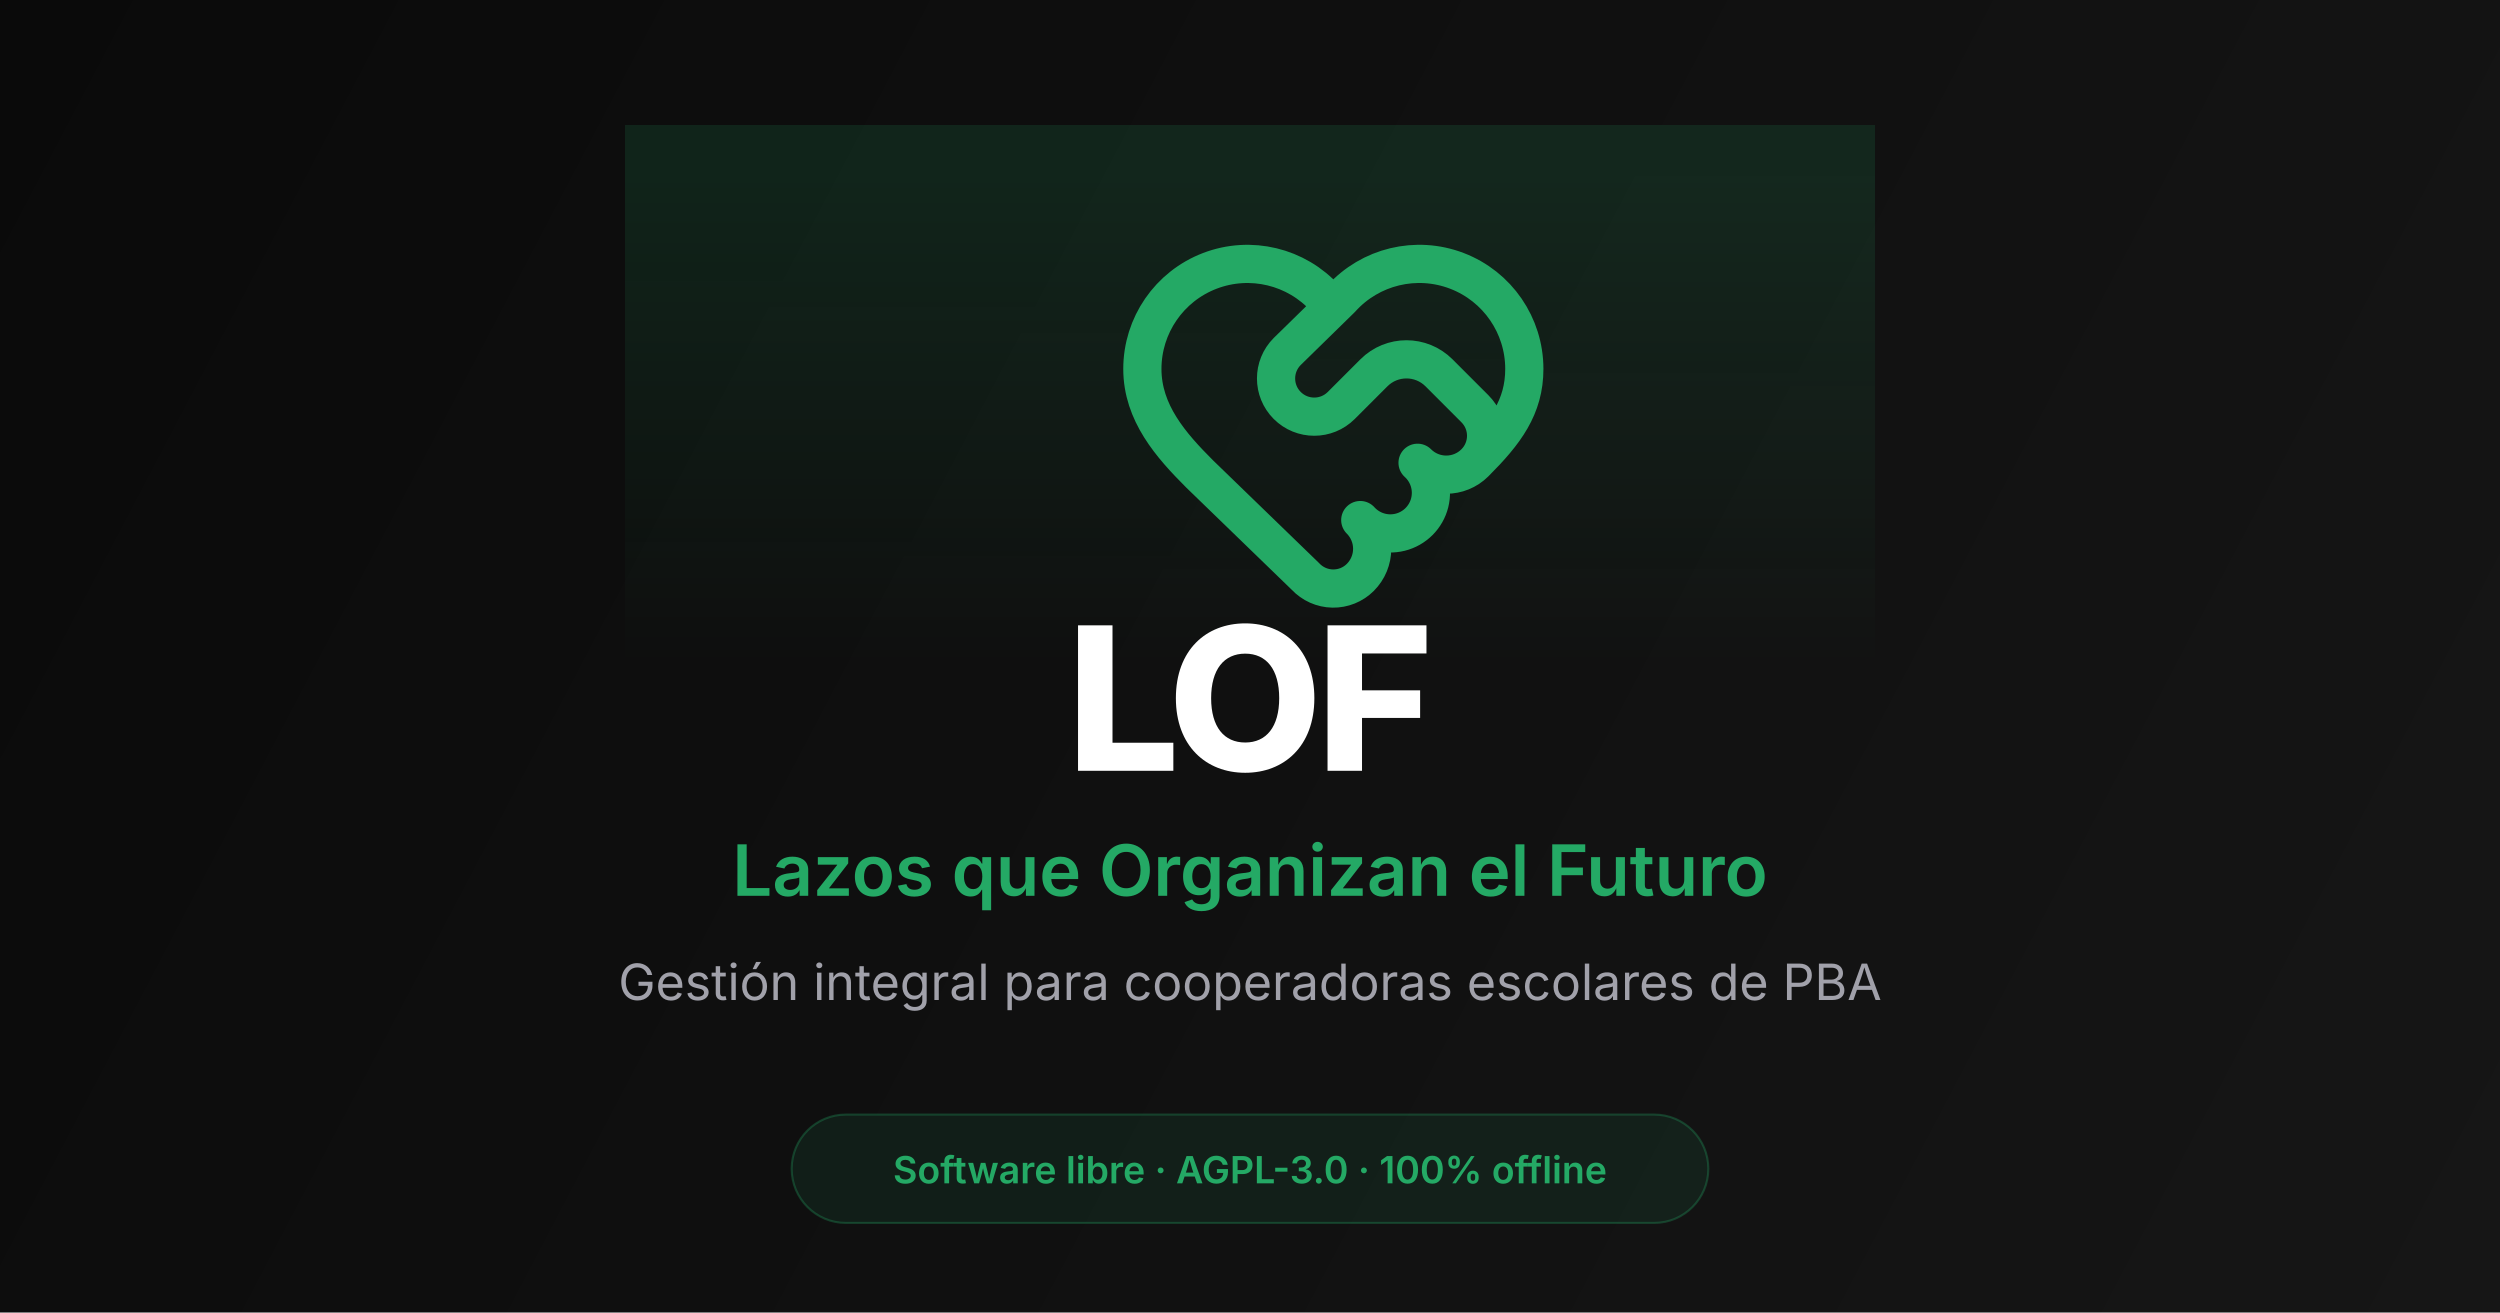
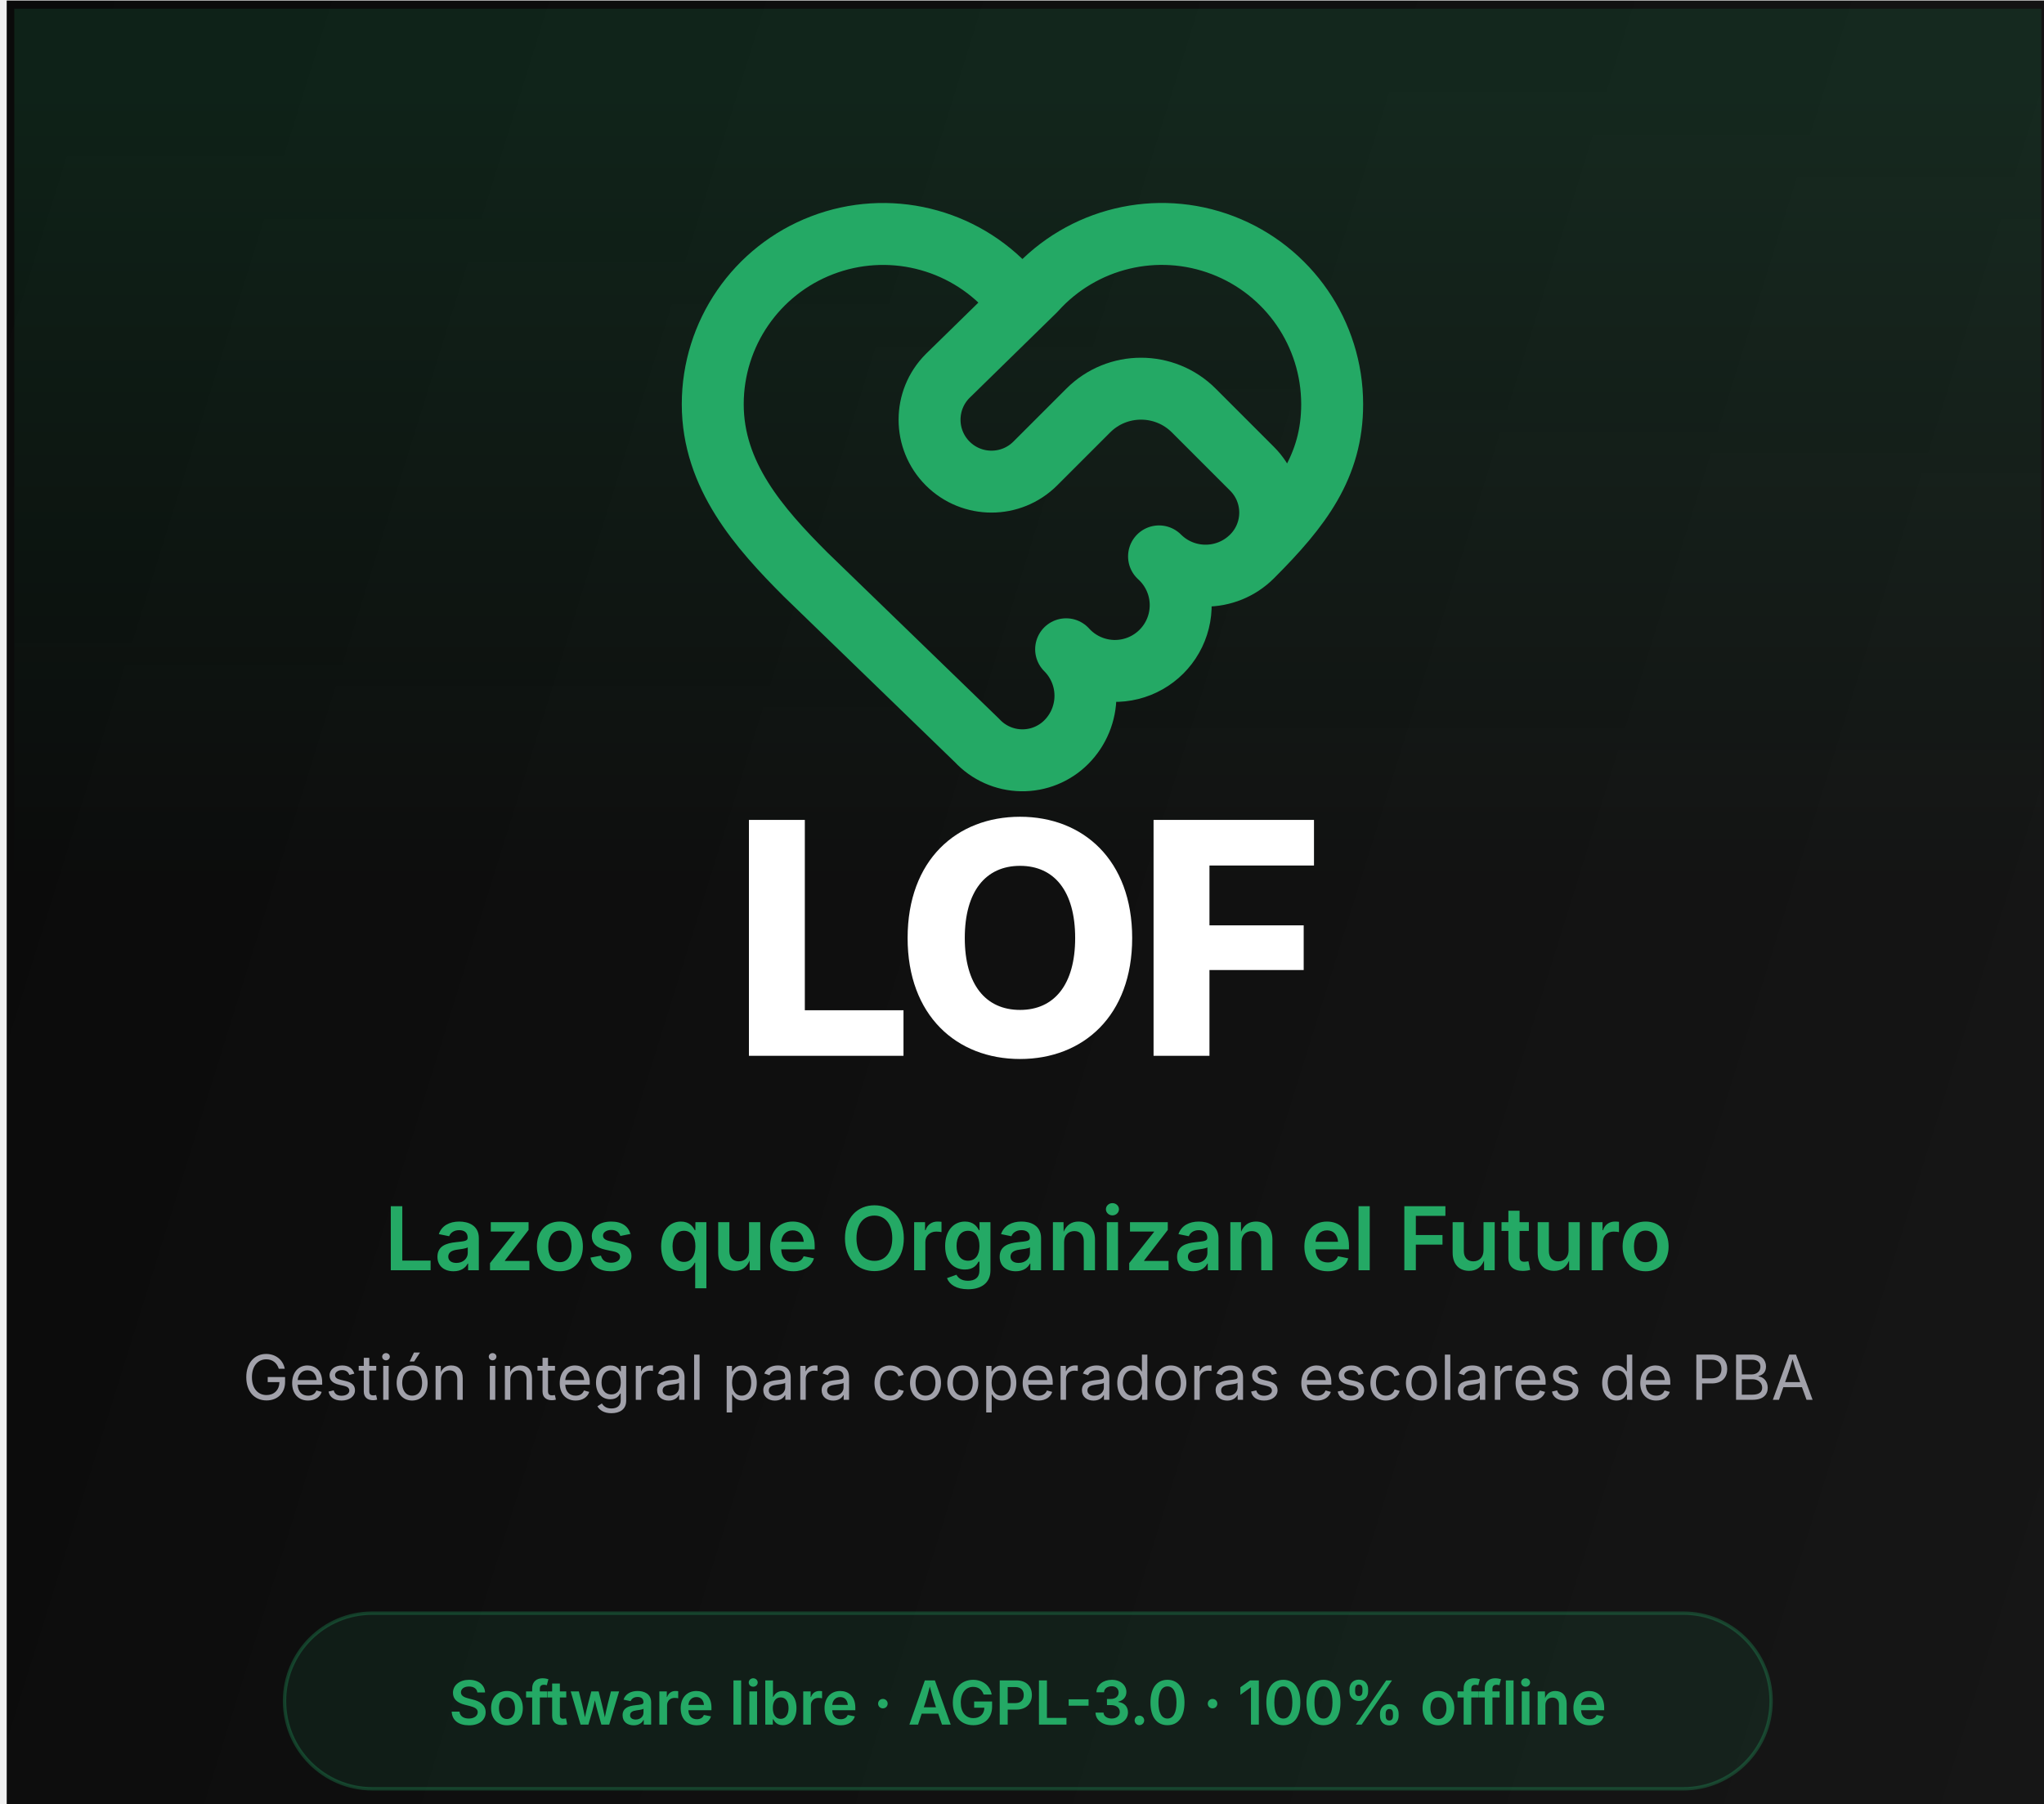
- <svg xmlns="http://www.w3.org/2000/svg" width="1200" height="630" viewBox="0 0 1200 630" fill="none">
-   <defs>
-     <linearGradient id="bg" x1="0" y1="0" x2="1200" y2="630" gradientUnits="userSpaceOnUse">
-       <stop stop-color="#0a0a0a" />
-       <stop offset="1" stop-color="#161616" />
+ <svg xmlns="http://www.w3.org/2000/svg" width="605" height="534" viewBox="0 0 605 534" fill="none" version="1.1" id="svg8">
+   <defs id="defs4">
+     <linearGradient id="bg" x1="0" y1="0" x2="1200" y2="630" gradientUnits="userSpaceOnUse" gradientTransform="matrix(0.5037303,0,0,0.8483364,1.982614,0.1640518)">
+       <stop stop-color="#0a0a0a" id="stop1" />
+       <stop offset="1" stop-color="#161616" id="stop2" />
    </linearGradient>
    <linearGradient id="glow" x1="600" y1="80" x2="600" y2="320" gradientUnits="userSpaceOnUse">
-       <stop stop-color="#24a965" stop-opacity="0.15" />
-       <stop offset="1" stop-color="#24a965" stop-opacity="0" />
+       <stop stop-color="#24a965" stop-opacity="0.15" id="stop3" />
+       <stop offset="1" stop-color="#24a965" stop-opacity="0" id="stop4" />
    </linearGradient>
  </defs>
-   <rect width="1200" height="630" fill="url(#bg)" />
-   <rect x="300" y="60" width="600" height="280" fill="url(#glow)" />
-   <g transform="translate(530, 90) scale(9.167)" stroke="#24a965" stroke-width="2" stroke-linecap="round" stroke-linejoin="round" fill="none">
-     <path d="M19.414 14.414C21 12.828 22 11.5 22 9.5a5.5 5.5 0 0 0-9.591-3.676.6.6 0 0 1-.818.001A5.5 5.5 0 0 0 2 9.5c0 2.3 1.5 4 3 5.5l5.535 5.362a2 2 0 0 0 2.879.052 2.12 2.12 0 0 0-.004-3 2.124 2.124 0 1 0 3-3 2.124 2.124 0 0 0 3.004 0 2 2 0 0 0 0-2.828l-1.881-1.882a2.41 2.41 0 0 0-3.409 0l-1.71 1.71a2 2 0 0 1-2.828 0 2 2 0 0 1 0-2.828l2.823-2.762" />
+   <rect width="604.476" height="534.452" fill="url(#bg)" id="rect4" style="fill:url(#bg);stroke-width:0.654" x="1.983" y="0.164" />
+   <g id="g8" transform="translate(-295.7792,-57.40862)">
+     <rect x="300" y="60" width="600" height="280" fill="url(#glow)" id="rect5" style="fill:url(#glow)" />
+     <g transform="matrix(9.167,0,0,9.167,488.4108,90)" stroke="#24a965" stroke-width="2" stroke-linecap="round" stroke-linejoin="round" fill="none" id="g5">
+       <path d="M 19.414,14.414 C 21,12.828 22,11.5 22,9.5 A 5.5,5.5 0 0 0 12.409,5.824 0.6,0.6 0 0 1 11.591,5.825 5.5,5.5 0 0 0 2,9.5 c 0,2.3 1.5,4 3,5.5 l 5.535,5.362 a 2,2 0 0 0 2.879,0.052 2.12,2.12 0 0 0 -0.004,-3 2.124,2.124 0 1 0 3,-3 2.124,2.124 0 0 0 3.004,0 2,2 0 0 0 0,-2.828 L 17.533,9.704 a 2.41,2.41 0 0 0 -3.409,0 l -1.71,1.71 a 2,2 0 0 1 -2.828,0 2,2 0 0 1 0,-2.828 l 2.823,-2.762" id="path5" />
+     </g>
+     <text x="600" y="370" text-anchor="middle" font-family="system-ui, '-apple-system', sans-serif" font-size="96px" font-weight="800" fill="#ffffff" letter-spacing="-3" id="text5">LOF</text>
+     <text x="600.168" y="433.485" text-anchor="middle" font-family="system-ui, '-apple-system', sans-serif" font-size="26.08px" font-weight="600" fill="#24a965" id="text6" style="stroke-width:0.767">Lazos que Organizan el Futuro</text>
+     <text x="600.168" y="471.838" text-anchor="middle" font-family="system-ui, '-apple-system', sans-serif" font-size="18.409px" font-weight="400" fill="#a1a1aa" id="text7" style="stroke-width:0.767">Gestión integral para cooperadoras escolares de PBA</text>
+     <rect x="380" y="535" width="440" height="52" rx="26" fill="#24a965" fill-opacity="0.1" stroke="#24a965" stroke-opacity="0.3" stroke-width="1" id="rect7" />
+     <text x="600" y="568" text-anchor="middle" font-family="system-ui, '-apple-system', sans-serif" font-size="18px" font-weight="600" fill="#24a965" id="text8">Software libre · AGPL-3.0 · 100% offline</text>
  </g>
-   <text x="600" y="370" text-anchor="middle" font-family="system-ui, -apple-system, sans-serif" font-size="96" font-weight="800" fill="#ffffff" letter-spacing="-3">LOF</text>
-   <text x="600" y="430" text-anchor="middle" font-family="system-ui, -apple-system, sans-serif" font-size="34" font-weight="600" fill="#24a965">Lazos que Organizan el Futuro</text>
-   <text x="600" y="480" text-anchor="middle" font-family="system-ui, -apple-system, sans-serif" font-size="24" font-weight="400" fill="#a1a1aa">Gestión integral para cooperadoras escolares de PBA</text>
-   <rect x="380" y="535" width="440" height="52" rx="26" fill="#24a965" fill-opacity="0.1" stroke="#24a965" stroke-opacity="0.3" stroke-width="1" />
-   <text x="600" y="568" text-anchor="middle" font-family="system-ui, -apple-system, sans-serif" font-size="18" font-weight="600" fill="#24a965">Software libre · AGPL-3.0 · 100% offline</text>
</svg>
